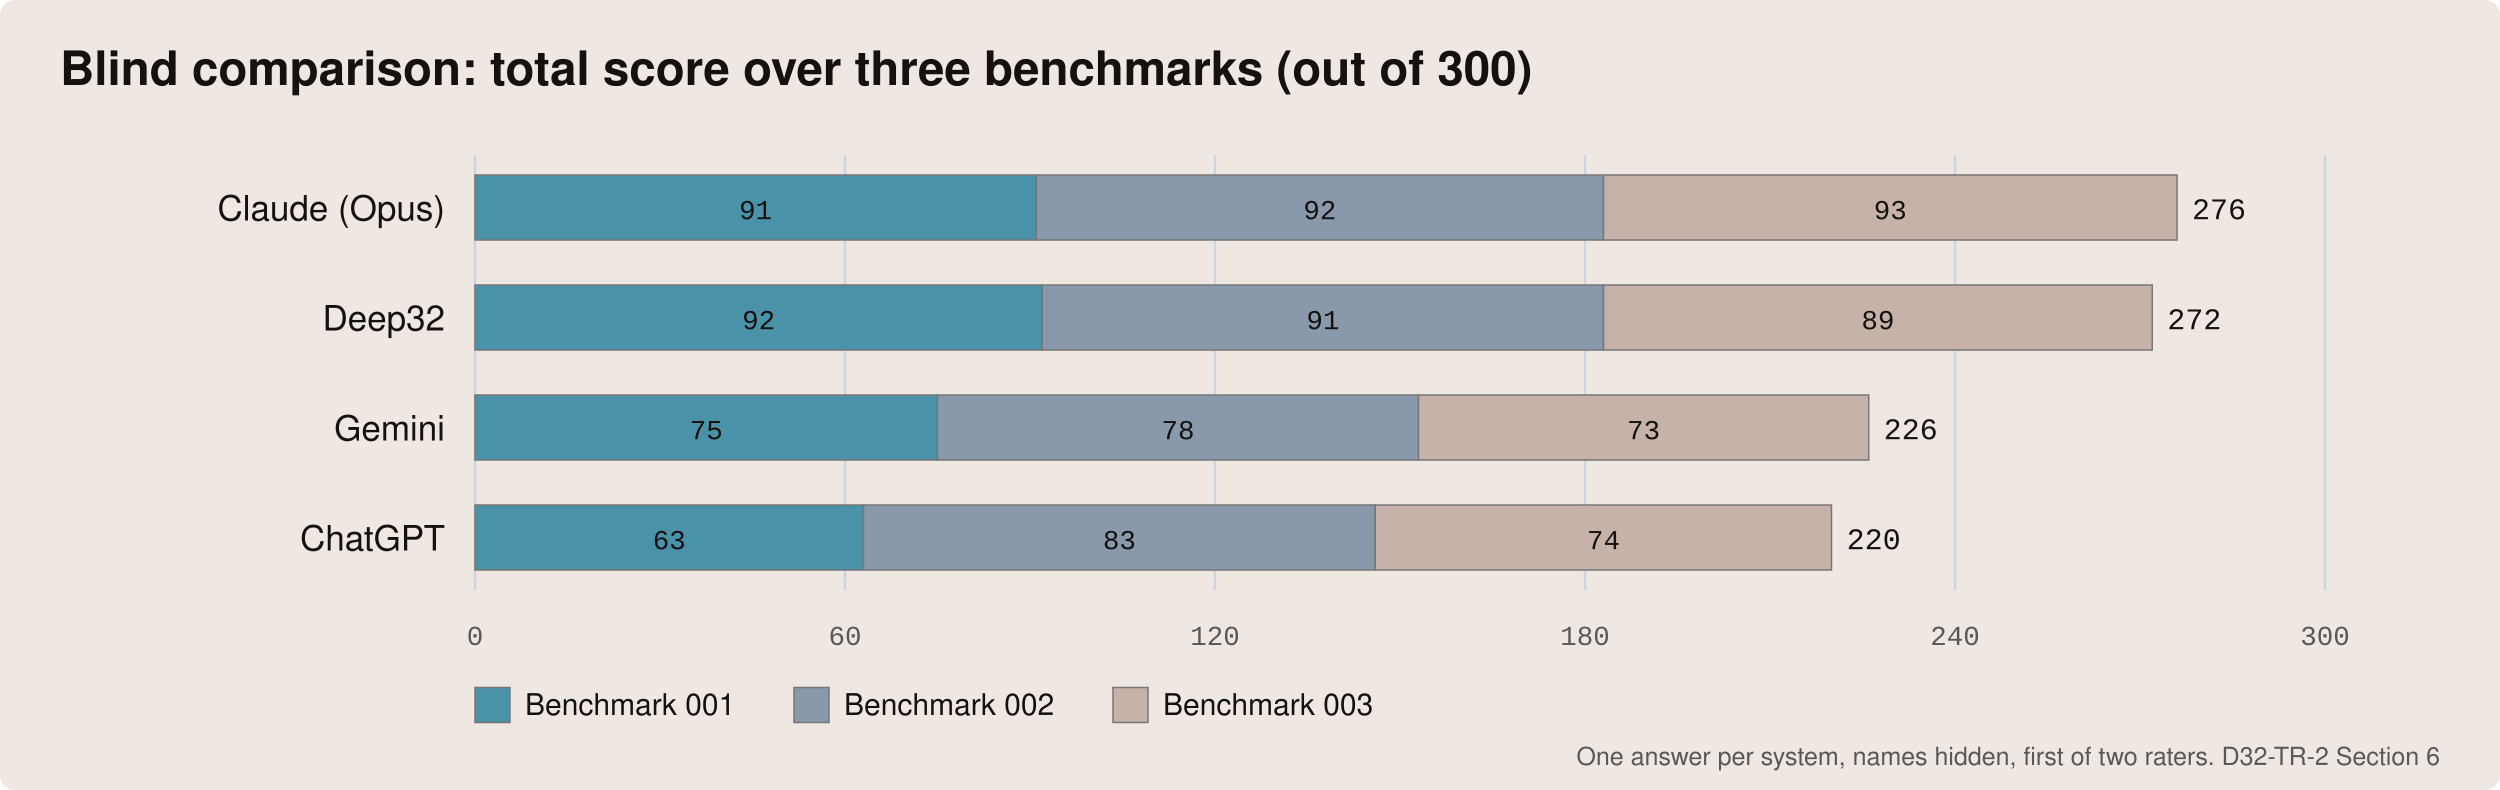
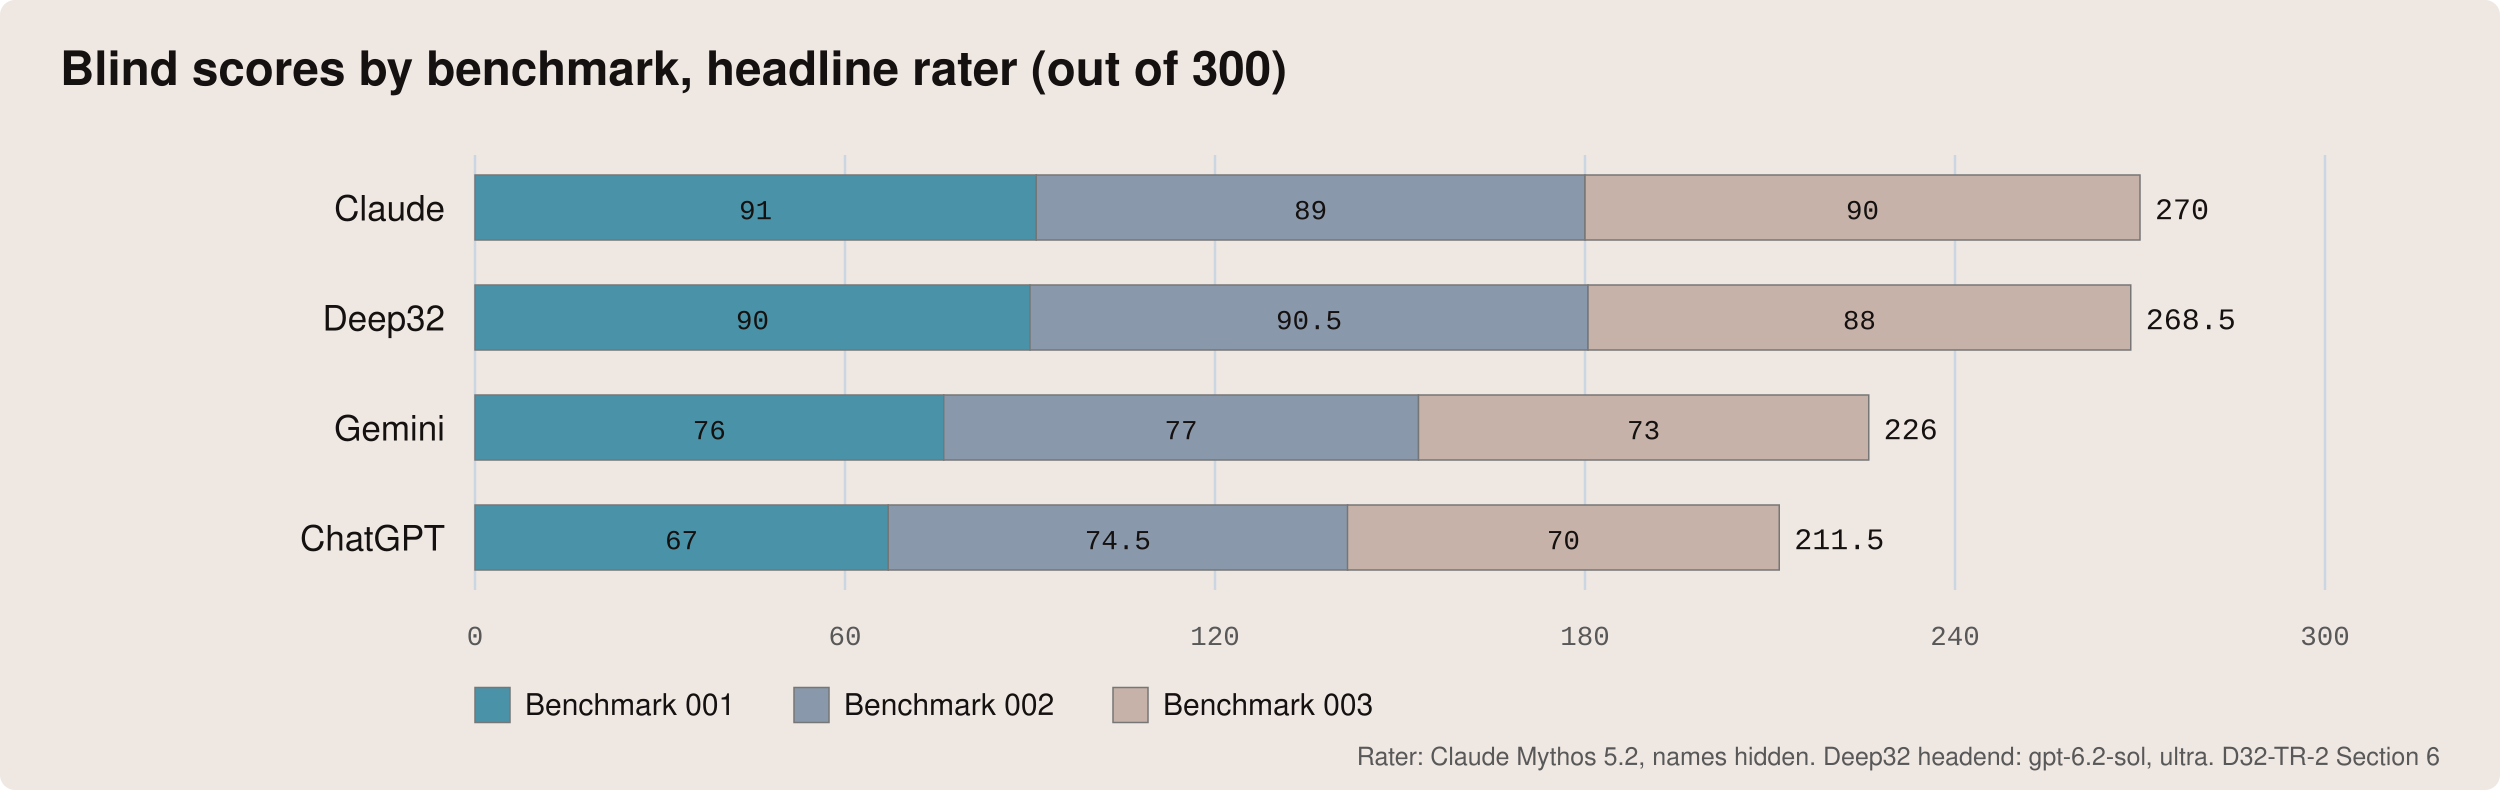
<svg xmlns="http://www.w3.org/2000/svg" width="1000" height="316" viewBox="0 0 1000 316" role="img" aria-labelledby="t d">
  <style>.s{font-family:Helvetica,Arial,'Liberation Sans','Nimbus Sans',sans-serif}.m{font-family:'Lucida Console','Lucida Sans Typewriter',Monaco,'Courier New',monospace}</style>
  <rect width="1000" height="316" rx="6" fill="#efe7e2" />
-   <text x="24" y="34" class="s" font-size="19" text-anchor="start" font-weight="bold" fill="#141110">Blind comparison: total score over three benchmarks (out of 300)</text>
+   <text x="24" y="34" class="s" font-size="19" text-anchor="start" font-weight="bold" fill="#141110">Blind scores by benchmark, headline rater (out of 300)</text>
  <line x1="190.0" y1="62" x2="190.0" y2="236" stroke="#cad7e2" stroke-width="1" />
  <text x="190.0" y="258" class="m" font-size="11" text-anchor="middle" font-weight="normal" fill="#585858">0</text>
  <line x1="338.0" y1="62" x2="338.0" y2="236" stroke="#cad7e2" stroke-width="1" />
  <text x="338.0" y="258" class="m" font-size="11" text-anchor="middle" font-weight="normal" fill="#585858">60</text>
  <line x1="486.0" y1="62" x2="486.0" y2="236" stroke="#cad7e2" stroke-width="1" />
  <text x="486.0" y="258" class="m" font-size="11" text-anchor="middle" font-weight="normal" fill="#585858">120</text>
  <line x1="634.0" y1="62" x2="634.0" y2="236" stroke="#cad7e2" stroke-width="1" />
  <text x="634.0" y="258" class="m" font-size="11" text-anchor="middle" font-weight="normal" fill="#585858">180</text>
  <line x1="782.0" y1="62" x2="782.0" y2="236" stroke="#cad7e2" stroke-width="1" />
  <text x="782.0" y="258" class="m" font-size="11" text-anchor="middle" font-weight="normal" fill="#585858">240</text>
  <line x1="930.0" y1="62" x2="930.0" y2="236" stroke="#cad7e2" stroke-width="1" />
  <text x="930.0" y="258" class="m" font-size="11" text-anchor="middle" font-weight="normal" fill="#585858">300</text>
-   <text x="178" y="88.2" class="s" font-size="14" text-anchor="end" font-weight="normal" fill="#141110">Claude (Opus)</text>
+   <text x="178" y="88.2" class="s" font-size="14" text-anchor="end" font-weight="normal" fill="#141110">Claude</text>
  <rect x="190.0" y="70" width="224.5" height="26" fill="#4992a7" stroke="#767676" stroke-width="0.6" />
  <text x="302.233" y="87.68" class="m" font-size="11" text-anchor="middle" font-weight="normal" fill="#141110">91</text>
-   <rect x="414.5" y="70" width="226.9" height="26" fill="#8998aa" stroke="#767676" stroke-width="0.6" />
-   <text x="527.933" y="87.68" class="m" font-size="11" text-anchor="middle" font-weight="normal" fill="#141110">92</text>
-   <rect x="641.4" y="70" width="229.4" height="26" fill="#c6b2a8" stroke="#767676" stroke-width="0.6" />
-   <text x="756.1" y="87.68" class="m" font-size="11" text-anchor="middle" font-weight="normal" fill="#141110">93</text>
-   <text x="876.8" y="87.68" class="m" font-size="12" text-anchor="start" font-weight="normal" fill="#141110">276</text>
+   <rect x="414.5" y="70" width="219.5" height="26" fill="#8998aa" stroke="#767676" stroke-width="0.6" />
+   <text x="524.233" y="87.68" class="m" font-size="11" text-anchor="middle" font-weight="normal" fill="#141110">89</text>
+   <rect x="634.0" y="70" width="222.0" height="26" fill="#c6b2a8" stroke="#767676" stroke-width="0.6" />
+   <text x="745.0" y="87.68" class="m" font-size="11" text-anchor="middle" font-weight="normal" fill="#141110">90</text>
+   <text x="862.0" y="87.68" class="m" font-size="12" text-anchor="start" font-weight="normal" fill="#141110">270</text>
  <text x="178" y="132.2" class="s" font-size="14" text-anchor="end" font-weight="normal" fill="#141110">Deep32</text>
-   <rect x="190.0" y="114" width="226.9" height="26" fill="#4992a7" stroke="#767676" stroke-width="0.6" />
-   <text x="303.467" y="131.68" class="m" font-size="11" text-anchor="middle" font-weight="normal" fill="#141110">92</text>
-   <rect x="416.9" y="114" width="224.5" height="26" fill="#8998aa" stroke="#767676" stroke-width="0.6" />
-   <text x="529.167" y="131.68" class="m" font-size="11" text-anchor="middle" font-weight="normal" fill="#141110">91</text>
-   <rect x="641.4" y="114" width="219.5" height="26" fill="#c6b2a8" stroke="#767676" stroke-width="0.6" />
-   <text x="751.167" y="131.68" class="m" font-size="11" text-anchor="middle" font-weight="normal" fill="#141110">89</text>
-   <text x="866.933" y="131.68" class="m" font-size="12" text-anchor="start" font-weight="normal" fill="#141110">272</text>
+   <rect x="190.0" y="114" width="222.0" height="26" fill="#4992a7" stroke="#767676" stroke-width="0.6" />
+   <text x="301.0" y="131.68" class="m" font-size="11" text-anchor="middle" font-weight="normal" fill="#141110">90</text>
+   <rect x="412.0" y="114" width="223.2" height="26" fill="#8998aa" stroke="#767676" stroke-width="0.6" />
+   <text x="523.617" y="131.68" class="m" font-size="11" text-anchor="middle" font-weight="normal" fill="#141110">90.5</text>
+   <rect x="635.2" y="114" width="217.1" height="26" fill="#c6b2a8" stroke="#767676" stroke-width="0.6" />
+   <text x="743.767" y="131.68" class="m" font-size="11" text-anchor="middle" font-weight="normal" fill="#141110">88</text>
+   <text x="858.3" y="131.68" class="m" font-size="12" text-anchor="start" font-weight="normal" fill="#141110">268.5</text>
  <text x="178" y="176.2" class="s" font-size="14" text-anchor="end" font-weight="normal" fill="#141110">Gemini</text>
-   <rect x="190.0" y="158" width="185.0" height="26" fill="#4992a7" stroke="#767676" stroke-width="0.6" />
-   <text x="282.5" y="175.68" class="m" font-size="11" text-anchor="middle" font-weight="normal" fill="#141110">75</text>
-   <rect x="375.0" y="158" width="192.4" height="26" fill="#8998aa" stroke="#767676" stroke-width="0.6" />
-   <text x="471.2" y="175.68" class="m" font-size="11" text-anchor="middle" font-weight="normal" fill="#141110">78</text>
+   <rect x="190.0" y="158" width="187.5" height="26" fill="#4992a7" stroke="#767676" stroke-width="0.6" />
+   <text x="283.733" y="175.68" class="m" font-size="11" text-anchor="middle" font-weight="normal" fill="#141110">76</text>
+   <rect x="377.5" y="158" width="189.9" height="26" fill="#8998aa" stroke="#767676" stroke-width="0.6" />
+   <text x="472.433" y="175.68" class="m" font-size="11" text-anchor="middle" font-weight="normal" fill="#141110">77</text>
  <rect x="567.4" y="158" width="180.1" height="26" fill="#c6b2a8" stroke="#767676" stroke-width="0.6" />
  <text x="657.433" y="175.68" class="m" font-size="11" text-anchor="middle" font-weight="normal" fill="#141110">73</text>
  <text x="753.467" y="175.68" class="m" font-size="12" text-anchor="start" font-weight="normal" fill="#141110">226</text>
  <text x="178" y="220.2" class="s" font-size="14" text-anchor="end" font-weight="normal" fill="#141110">ChatGPT</text>
-   <rect x="190.0" y="202" width="155.4" height="26" fill="#4992a7" stroke="#767676" stroke-width="0.6" />
-   <text x="267.7" y="219.68" class="m" font-size="11" text-anchor="middle" font-weight="normal" fill="#141110">63</text>
-   <rect x="345.4" y="202" width="204.7" height="26" fill="#8998aa" stroke="#767676" stroke-width="0.6" />
-   <text x="447.767" y="219.68" class="m" font-size="11" text-anchor="middle" font-weight="normal" fill="#141110">83</text>
-   <rect x="550.1" y="202" width="182.5" height="26" fill="#c6b2a8" stroke="#767676" stroke-width="0.6" />
-   <text x="641.4" y="219.68" class="m" font-size="11" text-anchor="middle" font-weight="normal" fill="#141110">74</text>
-   <text x="738.667" y="219.68" class="m" font-size="12" text-anchor="start" font-weight="normal" fill="#141110">220</text>
+   <rect x="190.0" y="202" width="165.3" height="26" fill="#4992a7" stroke="#767676" stroke-width="0.6" />
+   <text x="272.633" y="219.68" class="m" font-size="11" text-anchor="middle" font-weight="normal" fill="#141110">67</text>
+   <rect x="355.3" y="202" width="183.8" height="26" fill="#8998aa" stroke="#767676" stroke-width="0.6" />
+   <text x="447.15" y="219.68" class="m" font-size="11" text-anchor="middle" font-weight="normal" fill="#141110">74.5</text>
+   <rect x="539.0" y="202" width="172.7" height="26" fill="#c6b2a8" stroke="#767676" stroke-width="0.6" />
+   <text x="625.367" y="219.68" class="m" font-size="11" text-anchor="middle" font-weight="normal" fill="#141110">70</text>
+   <text x="717.7" y="219.68" class="m" font-size="12" text-anchor="start" font-weight="normal" fill="#141110">211.5</text>
  <rect x="190" y="275" width="14" height="14" fill="#4992a7" stroke="#767676" stroke-width="0.6" />
  <text x="210" y="286" class="s" font-size="12" text-anchor="start" font-weight="normal" fill="#141110">Benchmark 001</text>
  <rect x="317.6" y="275" width="14" height="14" fill="#8998aa" stroke="#767676" stroke-width="0.6" />
  <text x="337.6" y="286" class="s" font-size="12" text-anchor="start" font-weight="normal" fill="#141110">Benchmark 002</text>
  <rect x="445.2" y="275" width="14" height="14" fill="#c6b2a8" stroke="#767676" stroke-width="0.6" />
  <text x="465.2" y="286" class="s" font-size="12" text-anchor="start" font-weight="normal" fill="#141110">Benchmark 003</text>
-   <text x="976" y="306" class="s" font-size="10" text-anchor="end" font-weight="normal" fill="#585858">One answer per system, names hidden, first of two raters. D32-TR-2 Section 6</text>
+   <text x="976" y="306" class="s" font-size="10" text-anchor="end" font-weight="normal" fill="#585858">Rater: Claude Mythos 5.2, names hidden. Deep32 headend: gpt-6.2-sol, ultra. D32-TR-2 Section 6</text>
</svg>
